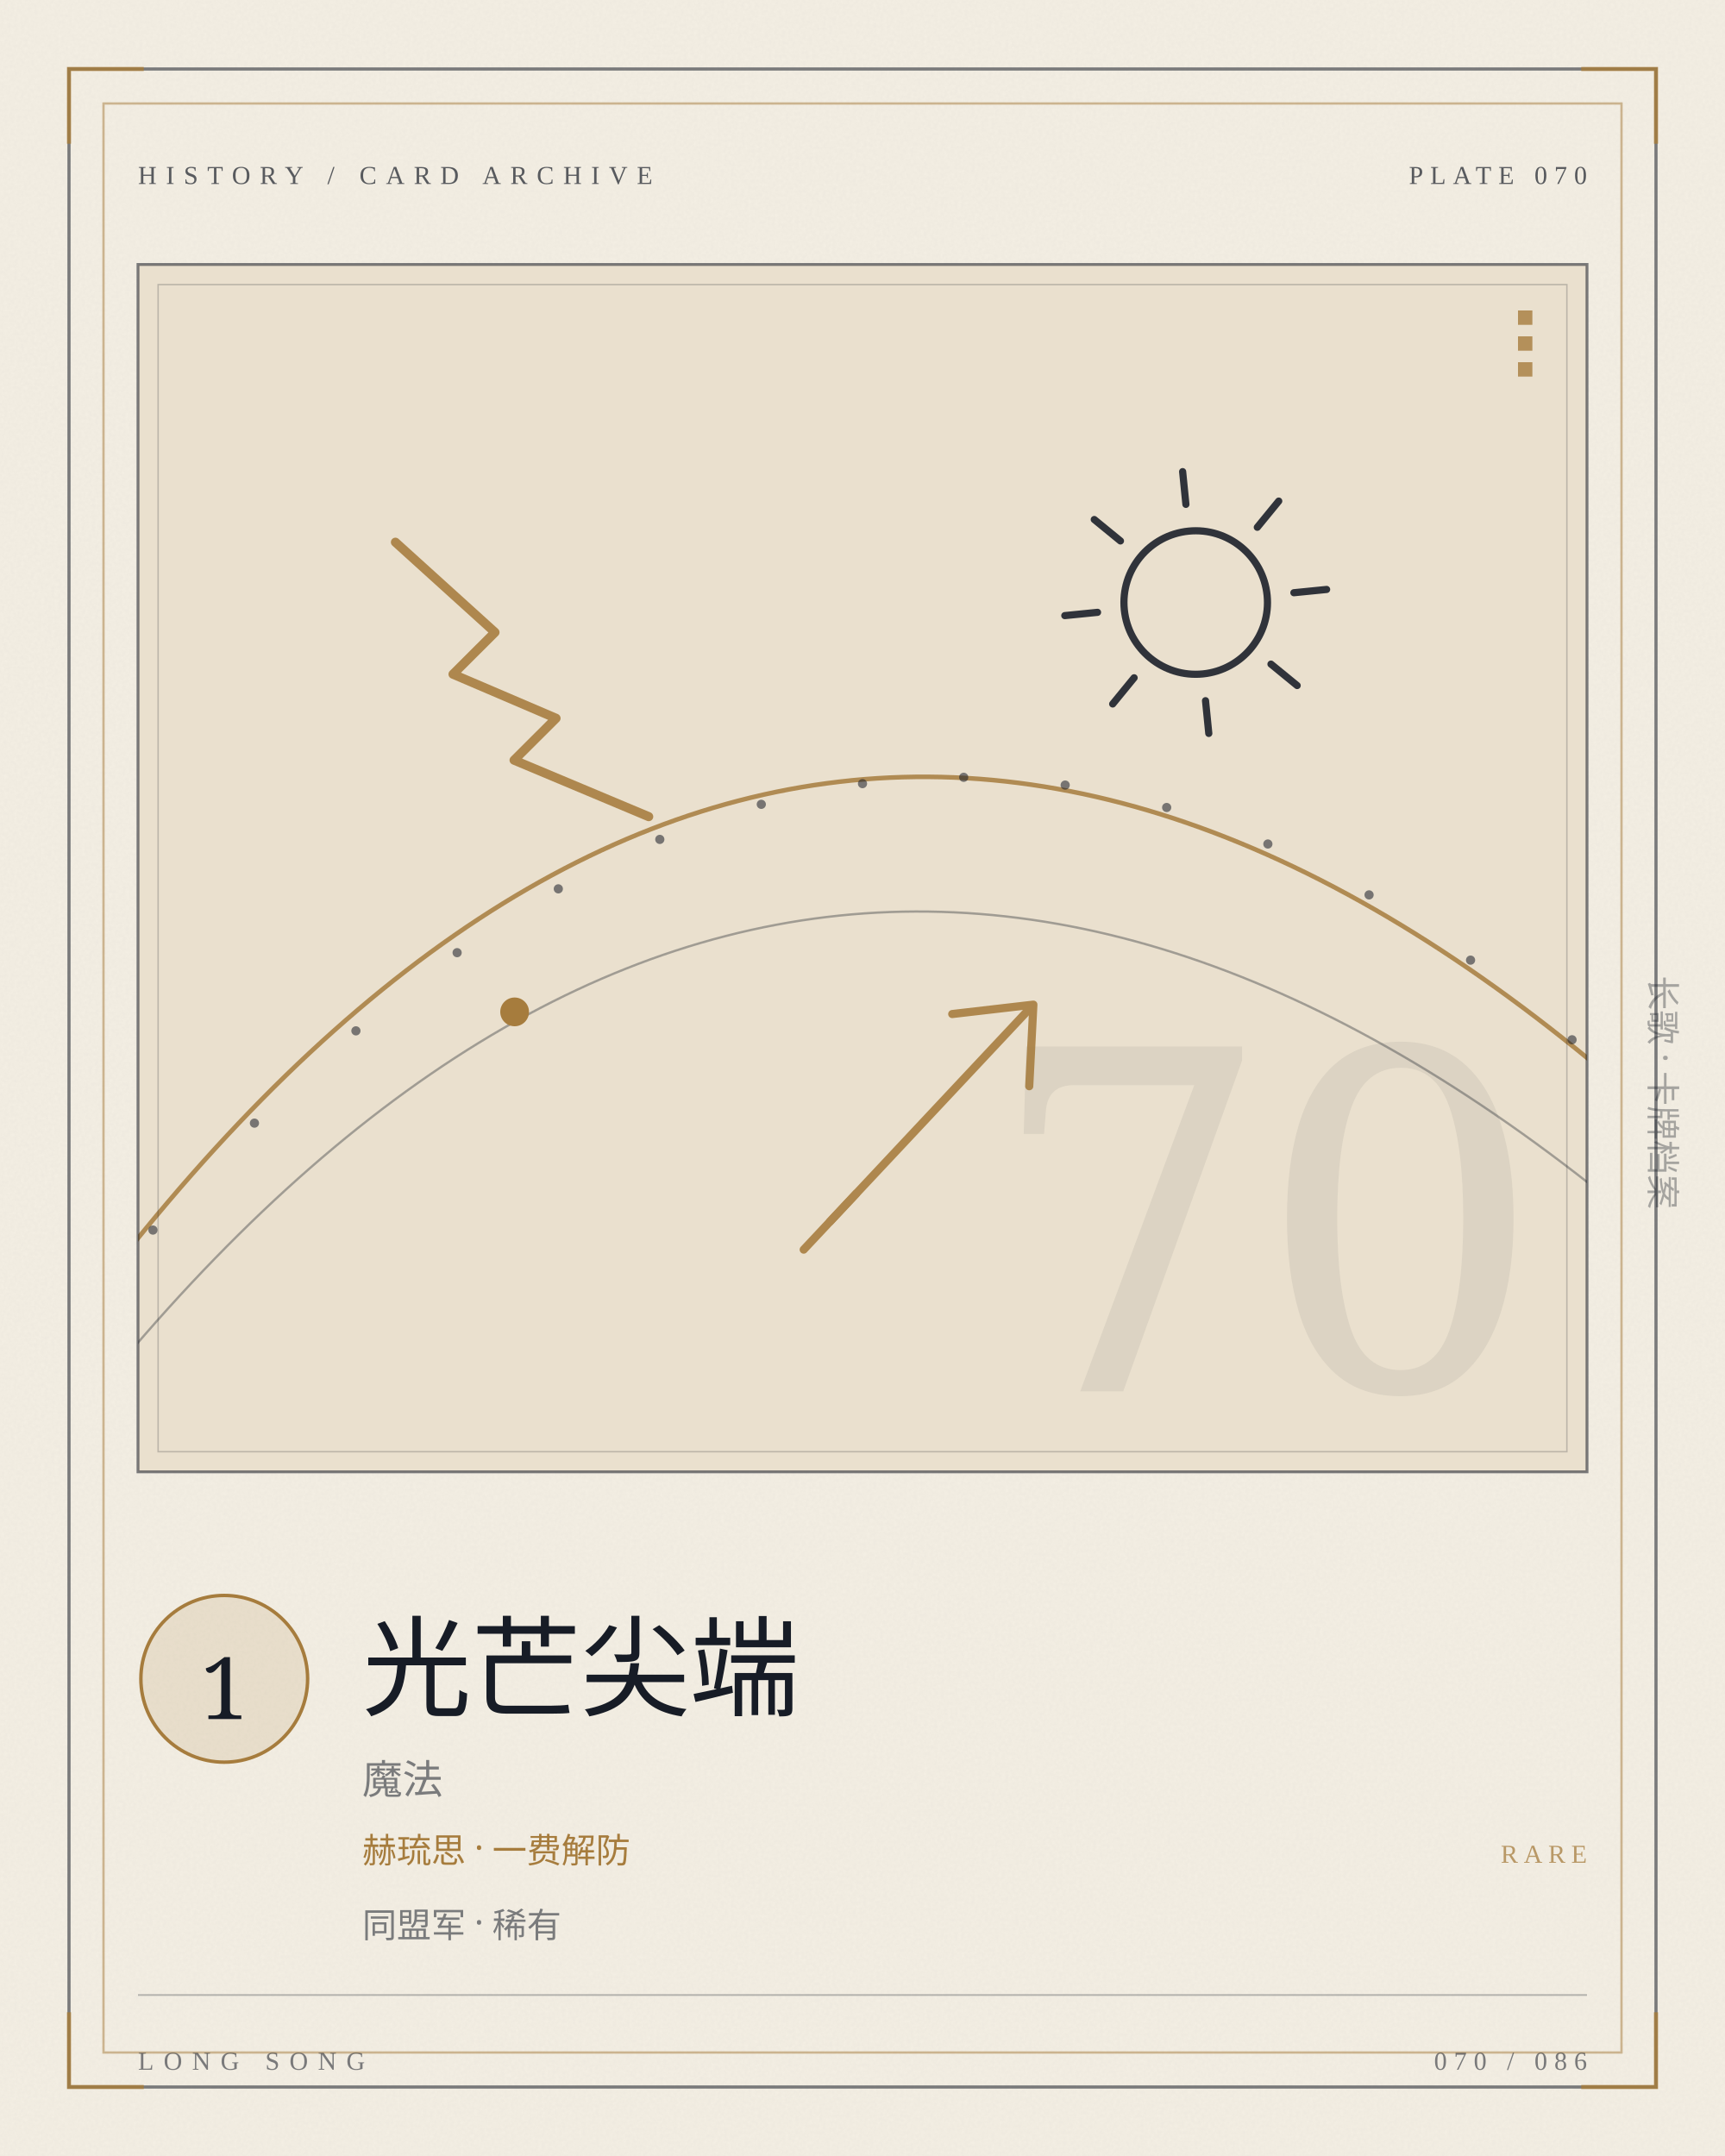
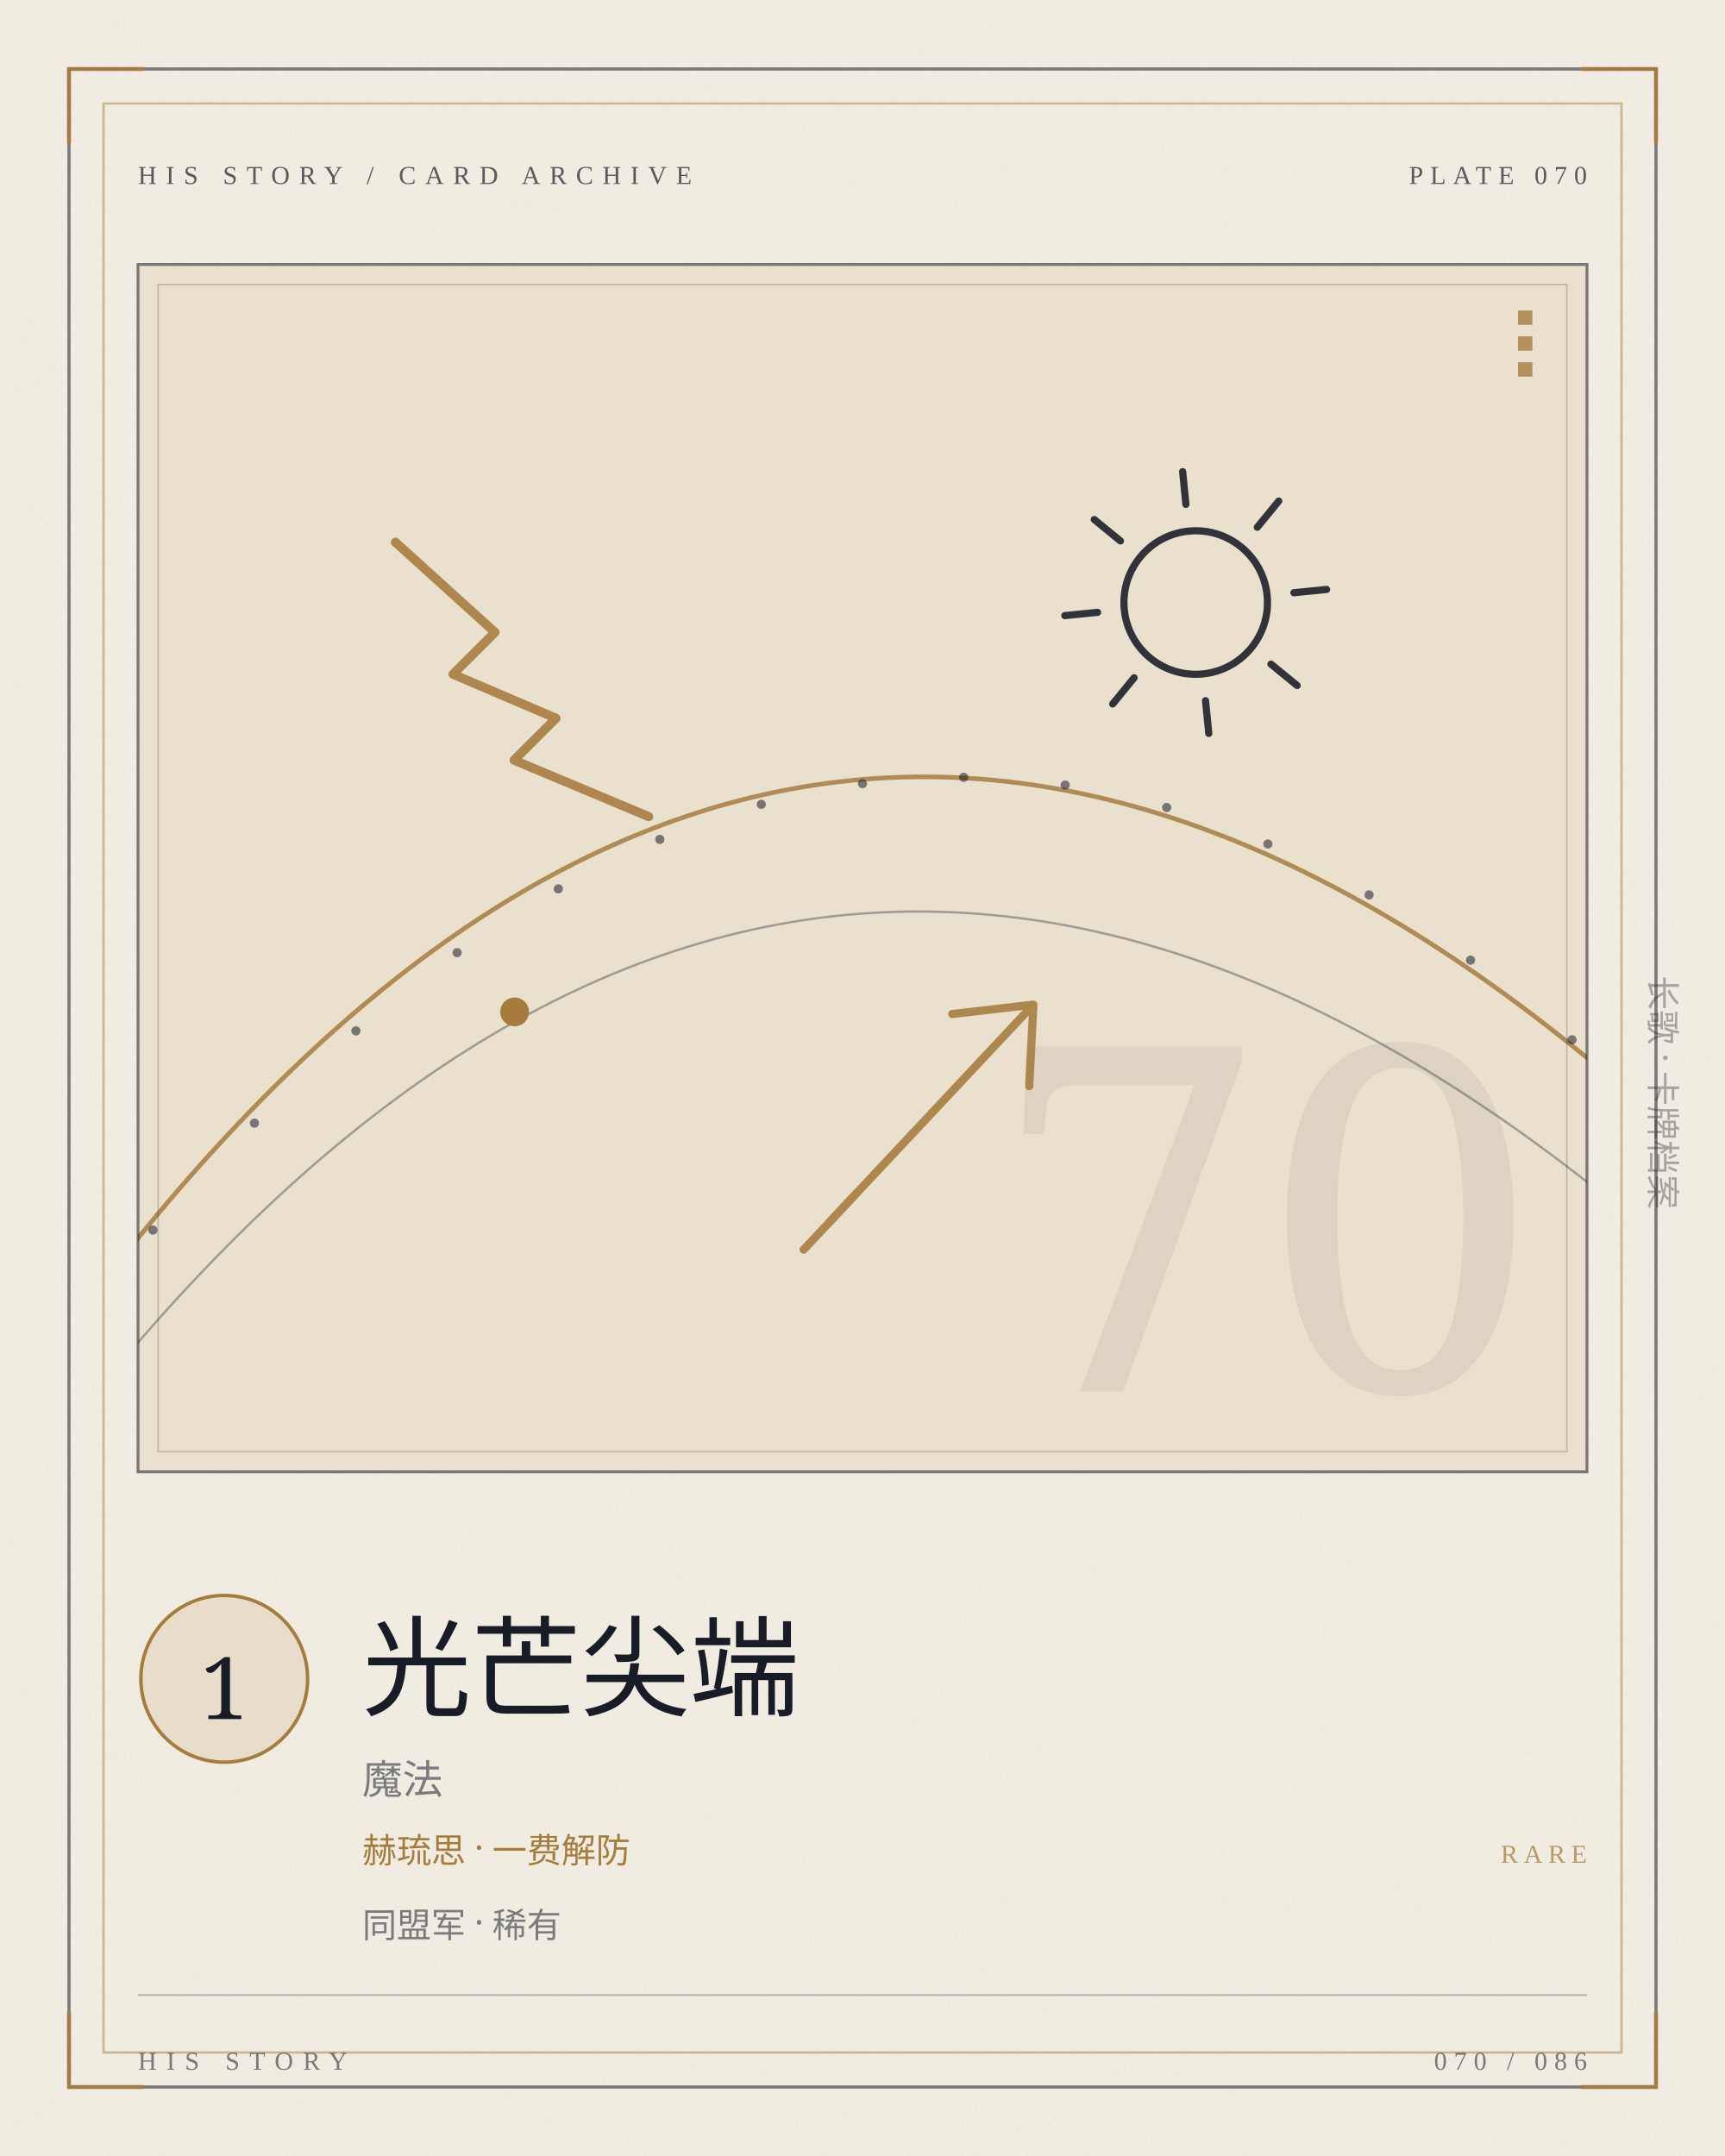
<svg xmlns="http://www.w3.org/2000/svg" width="600" height="750" viewBox="0 0 600 750">
  <defs>
    <clipPath id="artclip">
      <rect x="48" y="92" width="504" height="420" />
    </clipPath>
    <filter id="grain">
      <feTurbulence type="fractalNoise" baseFrequency="0.85" numOctaves="2" stitchTiles="stitch" />
      <feColorMatrix type="matrix" values="0 0 0 0 0  0 0 0 0 0  0 0 0 0 0  0 0 0 0.16 0" />
    </filter>
  </defs>
  <rect width="600" height="750" fill="#f4efe4" />
  <rect width="600" height="750" fill="#171c26" filter="url(#grain)" opacity=".16" />
  <rect x="24" y="24" width="552" height="702" fill="none" stroke="#171c26" stroke-width="1.1" opacity=".55" />
  <rect x="36" y="36" width="528" height="678" fill="none" stroke="#a67c3d" stroke-width=".8" opacity=".5" />
  <path d="M24 50 V24 H50 M550 24 H576 V50 M576 700 V726 H550 M50 726 H24 V700" fill="none" stroke="#a67c3d" stroke-width="1.4" opacity=".85" />
-   <text x="48" y="64" font-family="Georgia, Times New Roman, serif" font-size="9" fill="#171c26" text-anchor="start" letter-spacing="3.2" opacity="0.7">HISTORY / CARD ARCHIVE</text>
+   <text x="48" y="64" font-family="Georgia, Times New Roman, serif" font-size="9" fill="#171c26" text-anchor="start" letter-spacing="3.2" opacity="0.7">HIS STORY / CARD ARCHIVE</text>
  <text x="552" y="64" font-family="Georgia, Times New Roman, serif" font-size="9" fill="#171c26" text-anchor="end" letter-spacing="2.4" opacity="0.7">PLATE 070</text>
  <g clip-path="url(#artclip)">
    <rect x="48" y="92" width="504" height="420" fill="#eae0ce" />
    <g transform="translate(48 92)">
      <path d="M -30 378 Q 227 21 534 302" fill="none" stroke="#a67c3d" stroke-width="1.6" opacity=".85" />
      <path d="M -30 412 Q 227 76 534 344" fill="none" stroke="#171c26" stroke-width=".8" opacity=".35" />
      <circle cx="131" cy="260" r="5" fill="#a67c3d" />
      <circle cx="-30.0" cy="378.0" r="1.6" fill="#171c26" opacity=".55" />
      <circle cx="5.2" cy="335.9" r="1.6" fill="#171c26" opacity=".55" />
      <circle cx="40.5" cy="298.7" r="1.6" fill="#171c26" opacity=".55" />
      <circle cx="75.8" cy="266.6" r="1.6" fill="#171c26" opacity=".55" />
      <circle cx="111.0" cy="239.4" r="1.6" fill="#171c26" opacity=".55" />
      <circle cx="146.2" cy="217.2" r="1.6" fill="#171c26" opacity=".55" />
      <circle cx="181.5" cy="200.0" r="1.6" fill="#171c26" opacity=".55" />
      <circle cx="216.8" cy="187.8" r="1.6" fill="#171c26" opacity=".55" />
      <circle cx="252.0" cy="180.6" r="1.6" fill="#171c26" opacity=".55" />
      <circle cx="287.2" cy="178.4" r="1.6" fill="#171c26" opacity=".55" />
      <circle cx="322.5" cy="181.1" r="1.6" fill="#171c26" opacity=".55" />
      <circle cx="357.8" cy="188.9" r="1.6" fill="#171c26" opacity=".55" />
      <circle cx="393.0" cy="201.6" r="1.6" fill="#171c26" opacity=".55" />
      <circle cx="428.2" cy="219.3" r="1.6" fill="#171c26" opacity=".55" />
      <circle cx="463.5" cy="242.0" r="1.6" fill="#171c26" opacity=".55" />
      <circle cx="498.8" cy="269.7" r="1.6" fill="#171c26" opacity=".55" />
      <circle cx="534.0" cy="302.4" r="1.6" fill="#171c26" opacity=".55" />
    </g>
    <rect x="528" y="108" width="5" height="5" fill="#a67c3d" opacity=".8" />
    <rect x="528" y="117" width="5" height="5" fill="#a67c3d" opacity=".8" />
    <rect x="528" y="126" width="5" height="5" fill="#a67c3d" opacity=".8" />
    <text x="534" y="484" font-family="Georgia, serif" font-size="168" fill="#171c26" opacity=".07" text-anchor="end">70</text>
    <g transform="translate(266.2 327.0) rotate(-1.848878 59.0 59.0) scale(1.18)" color="#a67c3d" opacity="0.88" fill="none" stroke="currentColor" stroke-width="2.4" stroke-linecap="round" stroke-linejoin="round">
      <path d="M18 82 L78 22" />
      <path d="M56 22 L80 20 L78 44" />
      <path d="M18 82 L10 90 M18 82 L26 74" />
    </g>
    <g transform="translate(363.9 157.6) rotate(-5.705126 52.0 52.0) scale(1.04)" color="#171c26" opacity="0.88" fill="none" stroke="currentColor" stroke-width="2.4" stroke-linecap="round" stroke-linejoin="round">
      <circle cx="50" cy="50" r="24" />
      <path d="M50 6 V17 M50 83 V94 M6 50 H17 M83 50 H94 M19 19 L27 27 M73 73 L81 81 M81 19 L73 27 M27 73 L19 81" />
    </g>
    <g transform="translate(118.1 168.8) rotate(-5.133019 66.0 66.0) scale(1.32)" color="#a67c3d" opacity="0.88" fill="none" stroke="currentColor" stroke-width="2.4" stroke-linecap="round" stroke-linejoin="round">
      <path d="M18 12 L42 38 L30 48 L56 62 L44 72 L78 90" />
    </g>
  </g>
  <rect x="48" y="92" width="504" height="420" fill="none" stroke="#171c26" stroke-width="1" opacity=".55" />
  <rect x="55" y="99" width="490" height="406" fill="none" stroke="#171c26" stroke-width=".5" opacity=".22" />
  <circle cx="78" cy="584" r="29" fill="#a67c3d" opacity=".14" />
  <circle cx="78" cy="584" r="29" fill="none" stroke="#a67c3d" stroke-width="1.2" />
  <text x="78" y="598" font-family="Georgia, serif" font-size="30" fill="#171c26" text-anchor="middle">1</text>
  <text x="126" y="594" font-family="Noto Serif SC, Songti SC, SimSun, serif" font-size="38" fill="#171c26" text-anchor="start" letter-spacing="0" opacity="1" font-weight="500">光芒尖端</text>
  <text x="126" y="624" font-family="Noto Serif SC, Songti SC, SimSun, serif" font-size="14" fill="#7a7b7c" text-anchor="start" letter-spacing="0" opacity="1" font-weight="400">魔法</text>
  <text x="126" y="648" font-family="Noto Serif SC, Songti SC, SimSun, serif" font-size="12" fill="#a67c3d" text-anchor="start" letter-spacing="0" opacity="1" font-weight="400">赫琉思 · 一费解防</text>
  <text x="126" y="674" font-family="Noto Serif SC, Songti SC, SimSun, serif" font-size="12" fill="#7a7b7c" text-anchor="start" letter-spacing="0" opacity="1" font-weight="400">同盟军 · 稀有</text>
  <text x="552" y="648" font-family="Georgia, Times New Roman, serif" font-size="9" fill="#a67c3d" text-anchor="end" letter-spacing="2" opacity="0.75">RARE</text>
  <text x="552" y="674" font-family="Georgia, Times New Roman, serif" font-size="9" fill="#7a7b7c" text-anchor="end" letter-spacing="1.2" opacity="0.75" />
  <line x1="48" y1="694" x2="552" y2="694" stroke="#171c26" stroke-width=".6" opacity=".28" />
  <text x="574" y="380" font-family="Noto Serif SC, Songti SC, serif" font-size="12" fill="#171c26" opacity=".35" transform="rotate(90 574 380)" text-anchor="middle">长歌 · 卡牌档案</text>
-   <text x="48" y="720" font-family="Georgia, Times New Roman, serif" font-size="9" fill="#171c26" text-anchor="start" letter-spacing="3.4" opacity="0.55">LONG SONG</text>
+   <text x="48" y="720" font-family="Georgia, Times New Roman, serif" font-size="9" fill="#171c26" text-anchor="start" letter-spacing="3.4" opacity="0.55">HIS STORY</text>
  <text x="552" y="720" font-family="Georgia, Times New Roman, serif" font-size="9" fill="#171c26" text-anchor="end" letter-spacing="2.4" opacity="0.55">070 / 086</text>
</svg>
